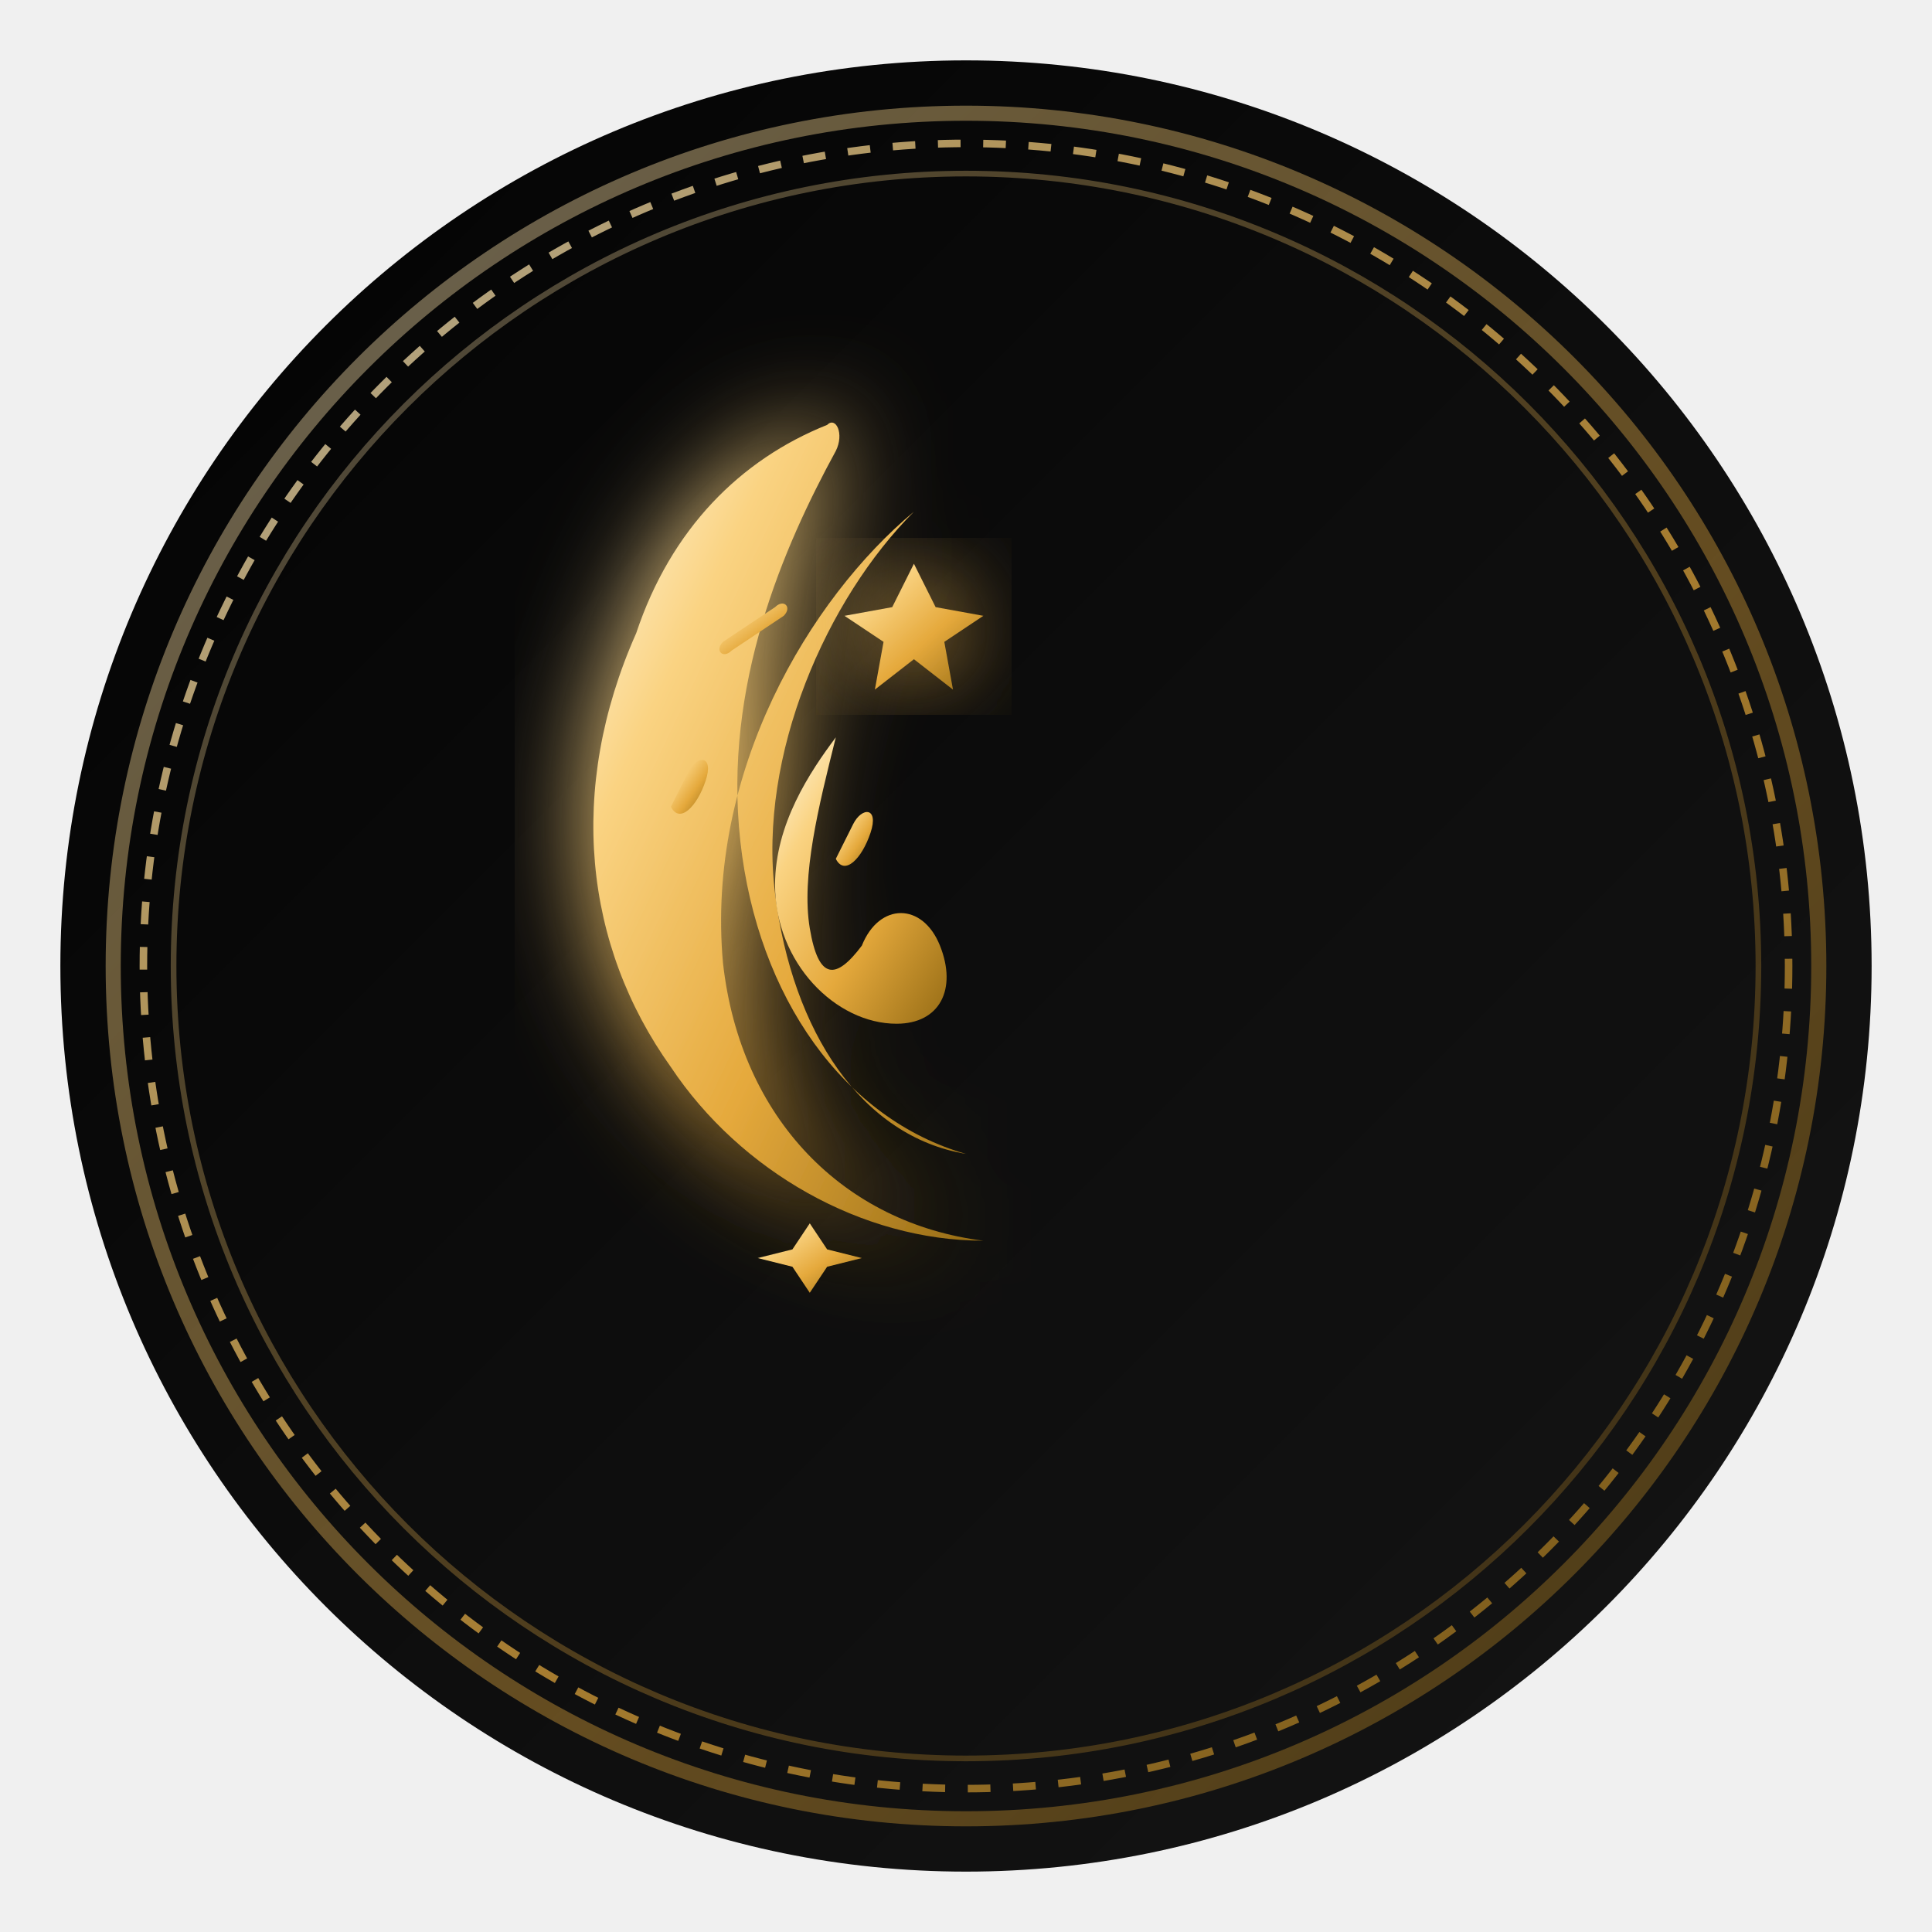
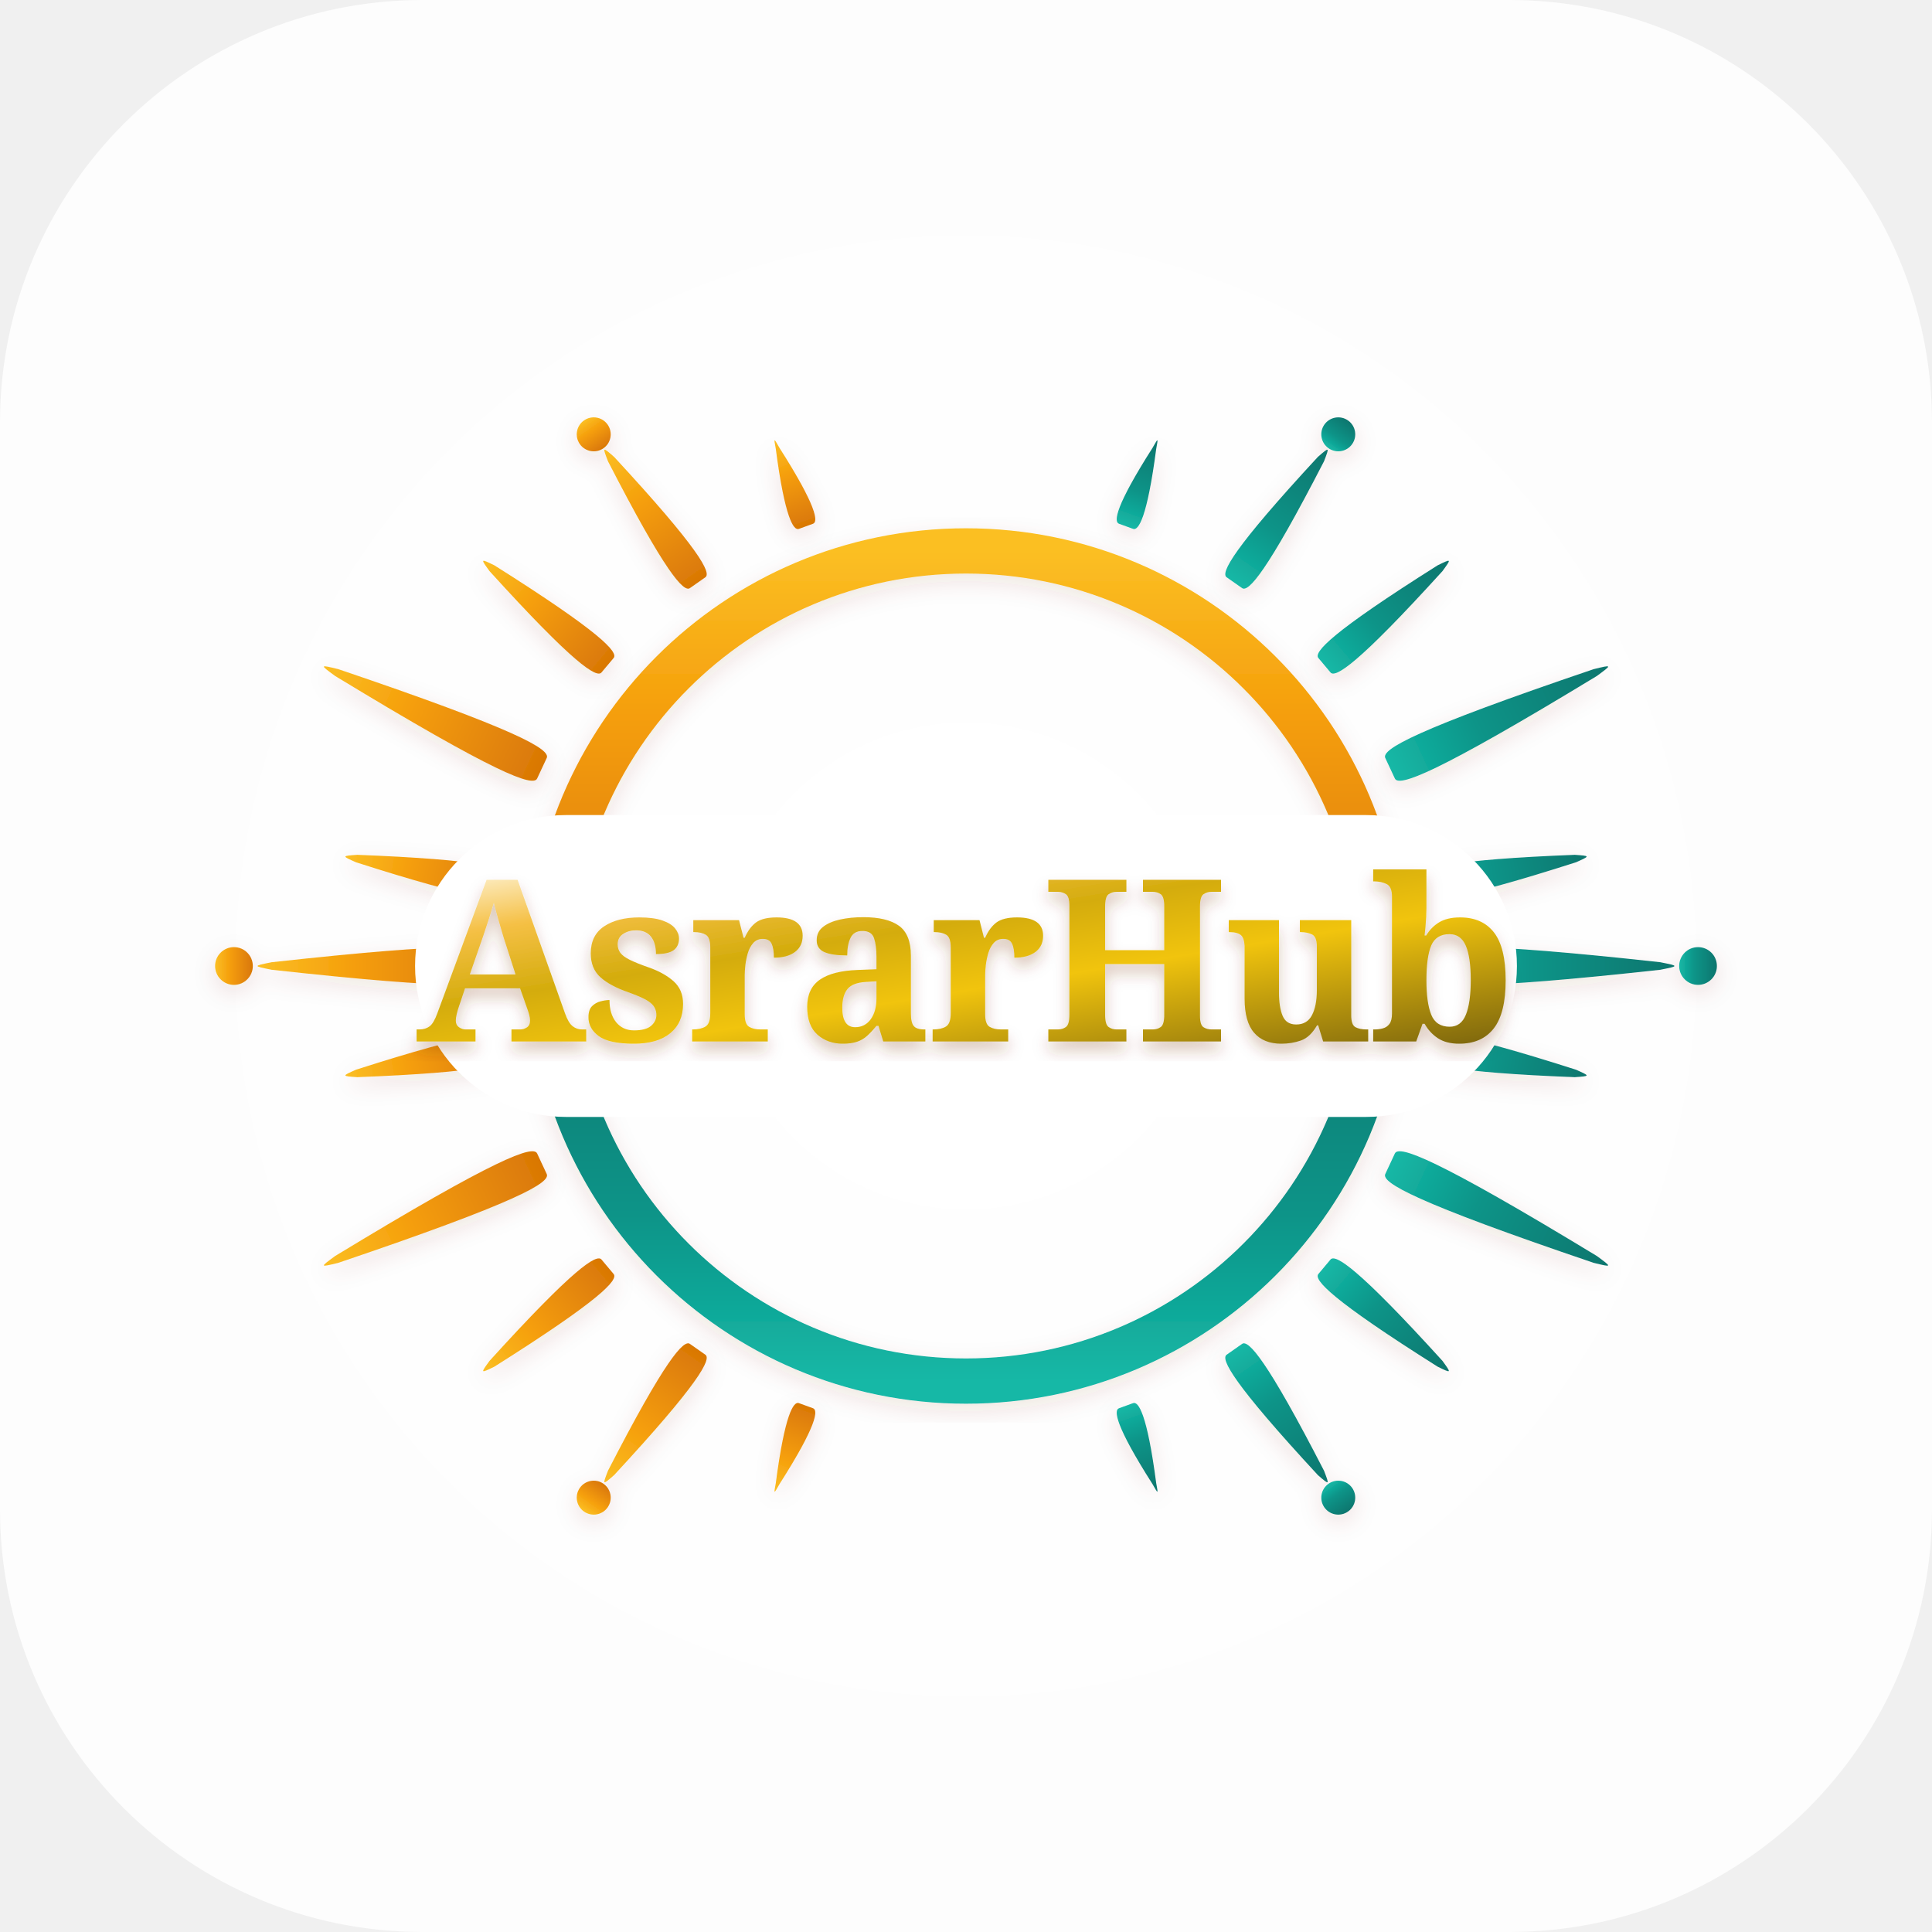
<svg xmlns="http://www.w3.org/2000/svg" width="512" height="512" viewBox="0 0 512 512" fill="none">
  <defs>
-     <linearGradient id="bgGradient" x1="0%" y1="0%" x2="100%" y2="100%">
-       <stop offset="0%" stop-color="#020202" />
-       <stop offset="50%" stop-color="#0d0d0d" />
-       <stop offset="100%" stop-color="#151515" />
+     <radialGradient id="bgGlow" cx="50%" cy="50%" r="50%">
+       <stop offset="0%" stop-color="#FFFFFF" />
+       <stop offset="100%" stop-color="#FDFDFD" />
+     </radialGradient>
+     <linearGradient id="topSunGradient" x1="0%" y1="100%" x2="0%" y2="0%">
+       <stop offset="0%" stop-color="#D97706" />
+       <stop offset="60%" stop-color="#F59E0B" />
+       <stop offset="100%" stop-color="#FBBF24" />
    </linearGradient>
-     <linearGradient id="goldGradient" x1="0%" y1="0%" x2="100%" y2="100%">
+     <linearGradient id="bottomTealGradient" x1="0%" y1="0%" x2="0%" y2="100%">
+       <stop offset="0%" stop-color="#0F766E" />
+       <stop offset="60%" stop-color="#0D9488" />
+       <stop offset="100%" stop-color="#14B8A6" />
+     </linearGradient>
+     <linearGradient id="textGoldGradient" x1="0%" y1="0%" x2="0%" y2="100%">
+       <stop offset="0%" stop-color="#FFFDF0" />
+       <stop offset="30%" stop-color="#F5B041" />
+       <stop offset="70%" stop-color="#C0392B" />
+       <stop offset="100%" stop-color="#78281F" />
+     </linearGradient>
+     <linearGradient id="realGold" x1="0%" y1="0%" x2="100%" y2="100%">
      <stop offset="0%" stop-color="#FFF9E6" />
-       <stop offset="25%" stop-color="#FAD382" />
-       <stop offset="60%" stop-color="#E5A93C" />
-       <stop offset="100%" stop-color="#966C15" />
+       <stop offset="20%" stop-color="#F5C045" />
+       <stop offset="40%" stop-color="#D4AC0D" />
+       <stop offset="60%" stop-color="#F1C40F" />
+       <stop offset="80%" stop-color="#B7950B" />
+       <stop offset="100%" stop-color="#7D6608" />
    </linearGradient>
-     <filter id="goldGlow" x="-20%" y="-20%" width="140%" height="140%">
-       <feGaussianBlur stdDeviation="6" result="blur" />
-       <feComposite in="SourceGraphic" in2="blur" operator="over" />
+     <filter id="shadow" x="-10%" y="-10%" width="120%" height="120%">
+       <feDropShadow dx="0" dy="2" stdDeviation="3" flood-color="#78350F" flood-opacity="0.12" />
    </filter>
+     <filter id="textShadow" x="-10%" y="-10%" width="120%" height="120%">
+       <feDropShadow dx="0" dy="2.5" stdDeviation="2" flood-color="#78350F" flood-opacity="0.25" />
+     </filter>
+     <path id="ray-long" d="M -3,-124 C -5.5,-124 -6.5,-134 -1,-184 C 0,-189 0,-189 1,-184 C 6.5,-134 5.5,-124 3,-124 Z" />
+     <path id="ray-medium" d="M -2.5,-124 C -4.5,-124 -5.5,-131 -1,-164 C 0,-168 0,-168 1,-164 C 5.5,-131 4.5,-124 2.5,-124 Z" />
+     <path id="ray-short" d="M -2,-124 C -3.5,-124 -4.5,-128 -0.5,-146 C 0,-149 0,-149 0.5,-146 C 4.5,-128 3.5,-124 2,-124 Z" />
  </defs>
-   <circle cx="256" cy="256" r="240" fill="url(#bgGradient)" />
-   <circle cx="256" cy="256" r="226" stroke="url(#goldGradient)" stroke-width="4" stroke-opacity="0.4" />
-   <circle cx="256" cy="256" r="218" stroke="url(#goldGradient)" stroke-width="2" stroke-dasharray="6 6" stroke-opacity="0.7" />
-   <circle cx="256" cy="256" r="210" stroke="url(#goldGradient)" stroke-width="1.5" stroke-opacity="0.3" />
-   <g transform="translate(118, 108) scale(2.3)">
-     <path d="M 54,12           C 42,22 30,42 32,64           C 34,82 46,94 62,96           C 48,96 34,88 26,76           C 16,62 14,44 22,26           C 26,14 34,6 44,2           C 45,1 46,3 45,5           C 39,16 32,32 34,50           C 36,68 46,82 60,86           C 48,84 40,72 38,56           C 36,40 44,22 54,12 Z" fill="url(#goldGradient)" filter="url(#goldGlow)" />
-     <path d="M 45,38           C 42,42 38,48 38,55           C 38,64 45,71 52,71           C 57,71 59,67 57,62           C 55,57 50,57 48,62           C 45,66 43,66 42,60           C 41,54 43,46 45,38 Z" fill="url(#goldGradient)" />
-     <path d="M 33,28 L 39,24 C 40,23 39,22 38,23 L 32,27 C 31,28 32,29 33,28 Z" fill="url(#goldGradient)" />
-     <path d="M 47,48 C 48,46 50,46 49,49 C 48,52 46,54 45,52 Z" fill="url(#goldGradient)" />
-     <path d="M 28,42 C 29,40 31,40 30,43 C 29,46 27,48 26,46 Z" fill="url(#goldGradient)" />
-     <path d="M 54,18 L 56.5,23 L 62,24 L 57.5,27 L 58.5,32.5 L 54,29 L 49.5,32.5 L 50.5,27 L 46,24 L 51.5,23 Z" fill="url(#goldGradient)" filter="url(#goldGlow)" />
-     <path d="M 42,94 L 44,97 L 48,98 L 44,99 L 42,102 L 40,99 L 36,98 L 40,97 Z" fill="url(#goldGradient)" />
+   <rect width="512" height="512" rx="112" fill="url(#bgGlow)" />
+   <path d="M 146 256 A 110 110 0 0 1 366 256" stroke="url(#topSunGradient)" stroke-width="12" stroke-linecap="round" filter="url(#shadow)" />
+   <path d="M 146 256 A 110 110 0 0 0 366 256" stroke="url(#bottomTealGradient)" stroke-width="12" stroke-linecap="round" filter="url(#shadow)" />
+   <g fill="url(#topSunGradient)" filter="url(#shadow)">
+     <use href="#ray-short" transform="translate(256, 256) rotate(-160)" />
+     <use href="#ray-medium" transform="translate(256, 256) rotate(-145)" />
+     <circle cx="0" cy="-172" r="4.5" transform="translate(256, 256) rotate(-145)" />
+     <use href="#ray-medium" transform="translate(256, 256) rotate(-130)" />
+     <use href="#ray-long" transform="translate(256, 256) rotate(-115)" />
+     <use href="#ray-medium" transform="translate(256, 256) rotate(-100)" />
+     <use href="#ray-long" transform="translate(256, 256) rotate(-90)" />
+     <circle cx="0" cy="-194" r="5" transform="translate(256, 256) rotate(-90)" />
+     <use href="#ray-medium" transform="translate(256, 256) rotate(-80)" />
+     <use href="#ray-long" transform="translate(256, 256) rotate(-65)" />
+     <use href="#ray-medium" transform="translate(256, 256) rotate(-50)" />
+     <use href="#ray-medium" transform="translate(256, 256) rotate(-35)" />
+     <circle cx="0" cy="-172" r="4.5" transform="translate(256, 256) rotate(-35)" />
+     <use href="#ray-short" transform="translate(256, 256) rotate(-20)" />
+   </g>
+   <g fill="url(#bottomTealGradient)" filter="url(#shadow)">
+     <use href="#ray-short" transform="translate(256, 256) rotate(20)" />
+     <use href="#ray-medium" transform="translate(256, 256) rotate(35)" />
+     <circle cx="0" cy="-172" r="4.5" transform="translate(256, 256) rotate(35)" />
+     <use href="#ray-medium" transform="translate(256, 256) rotate(50)" />
+     <use href="#ray-long" transform="translate(256, 256) rotate(65)" />
+     <use href="#ray-medium" transform="translate(256, 256) rotate(80)" />
+     <use href="#ray-long" transform="translate(256, 256) rotate(90)" />
+     <circle cx="0" cy="-194" r="5" transform="translate(256, 256) rotate(90)" />
+     <use href="#ray-medium" transform="translate(256, 256) rotate(100)" />
+     <use href="#ray-long" transform="translate(256, 256) rotate(115)" />
+     <use href="#ray-medium" transform="translate(256, 256) rotate(130)" />
+     <use href="#ray-medium" transform="translate(256, 256) rotate(145)" />
+     <circle cx="0" cy="-172" r="4.5" transform="translate(256, 256) rotate(145)" />
+     <use href="#ray-short" transform="translate(256, 256) rotate(160)" />
+   </g>
+   <rect x="110" y="216" width="292" height="80" rx="40" fill="#FFFFFF" />
+   <g filter="url(#textShadow)">
+     <text x="256" y="276" text-anchor="middle" fill="url(#realGold)" font-size="60" font-weight="800" font-family="'Playfair Display', 'Georgia', 'Cinzel', serif" letter-spacing="-0.02em">AsrarHub</text>
  </g>
</svg>
